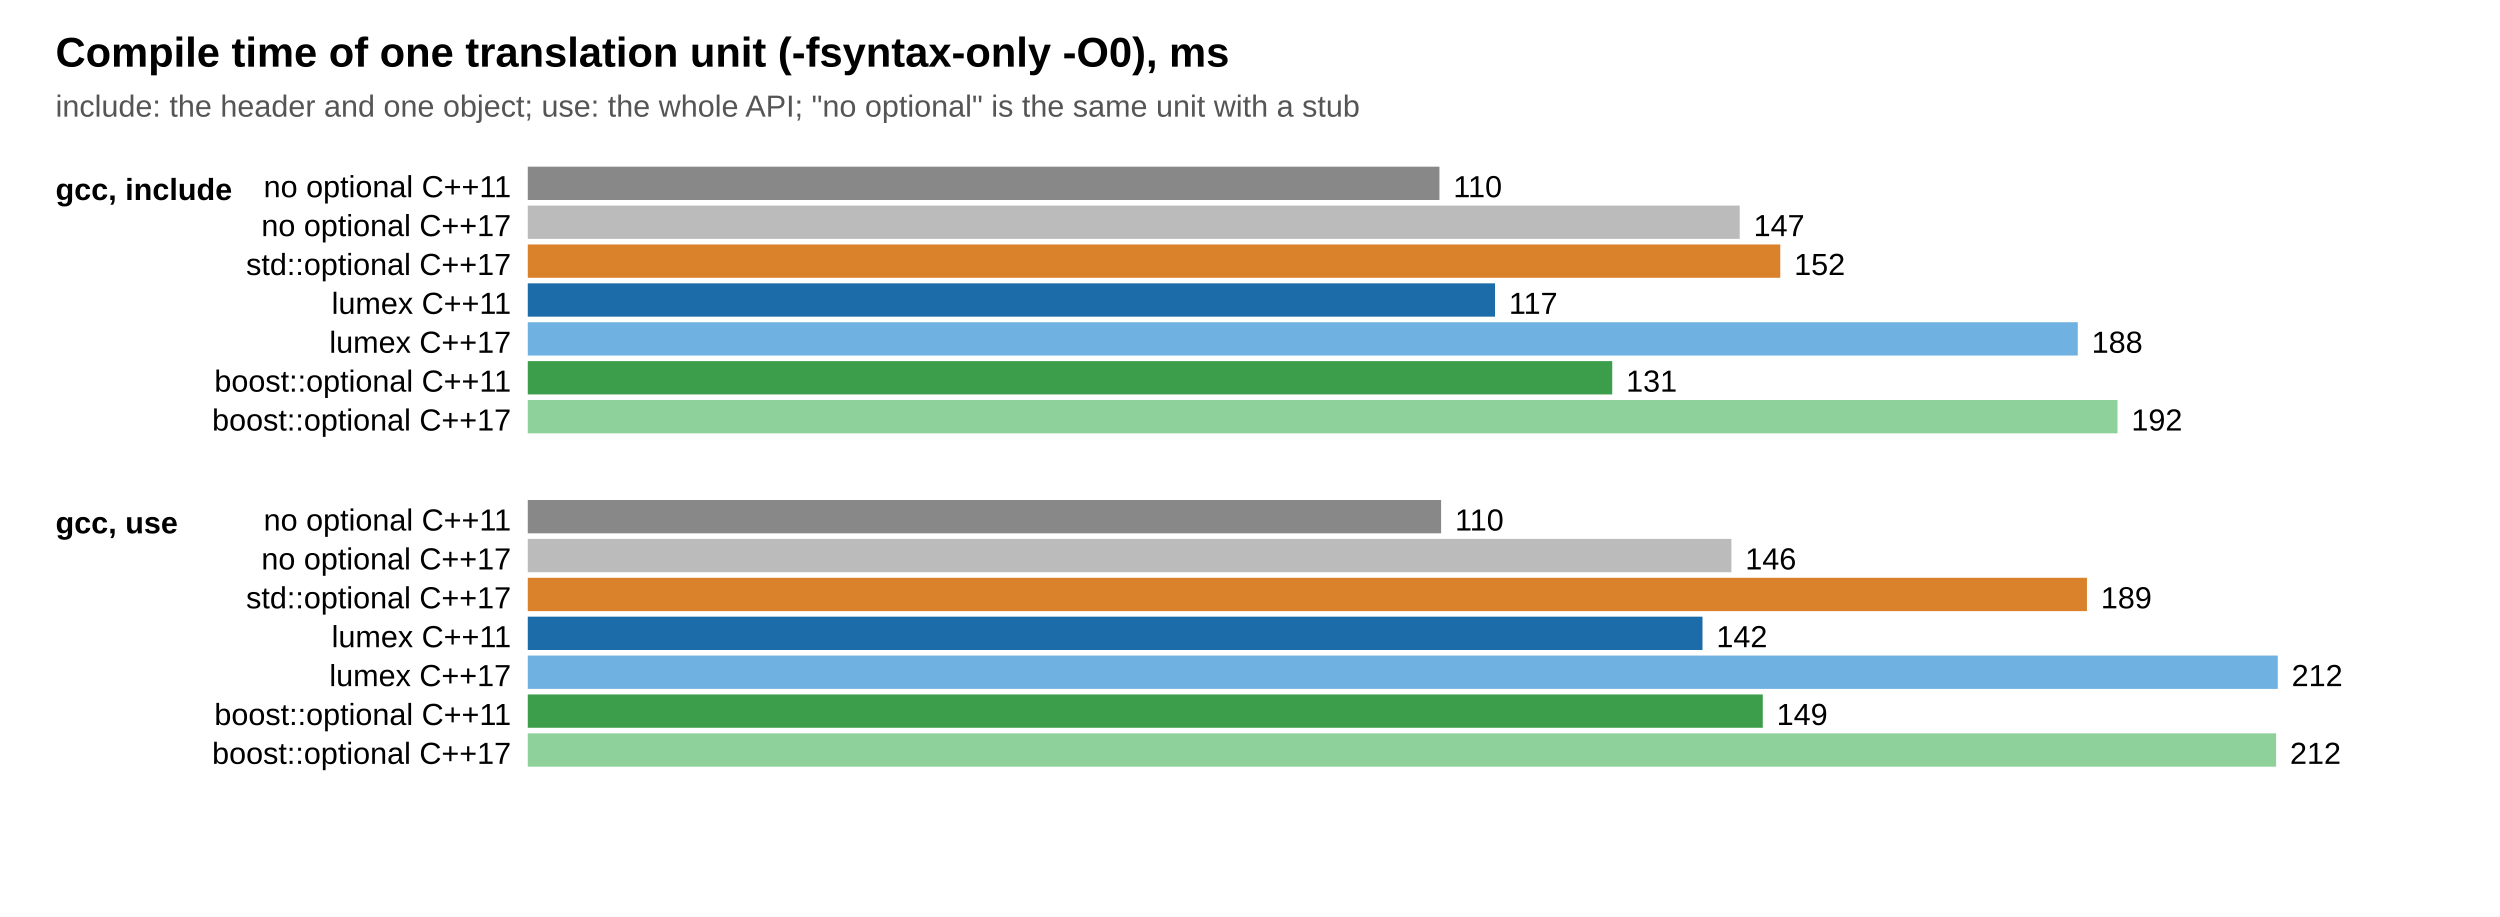
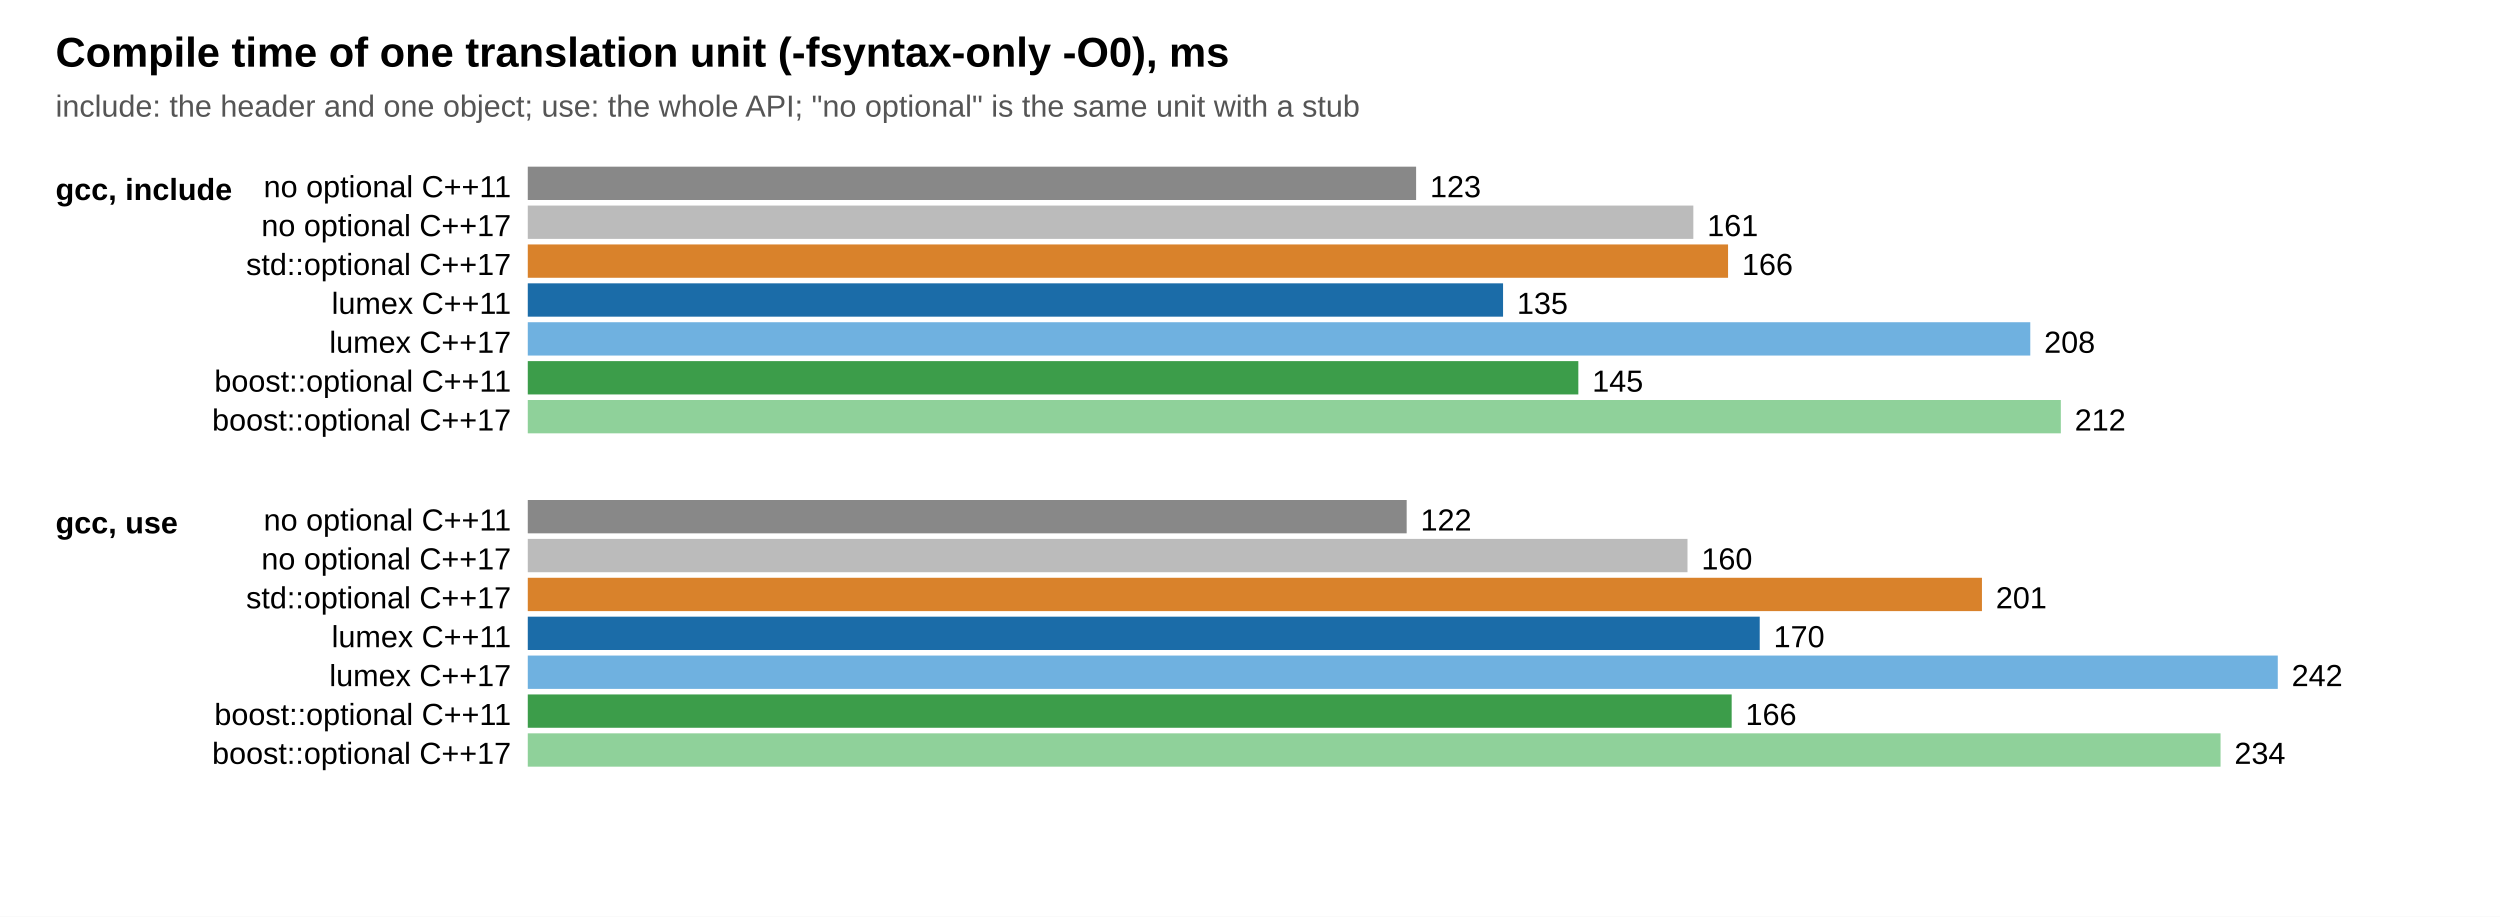
<svg xmlns="http://www.w3.org/2000/svg" width="900" height="330" viewBox="0 0 900 330" font-family="Segoe UI, Arial, sans-serif" font-size="11">
  <rect width="100%" height="100%" fill="#ffffff" />
  <text x="20" y="24" font-size="15" font-weight="bold">Compile time of one translation unit (-fsyntax-only -O0), ms</text>
  <text x="20" y="42" fill="#555">include: the header and one object; use: the whole API; "no optional" is the same unit with a stub</text>
  <text x="20" y="72" font-weight="bold">gcc, include</text>
  <text x="184" y="71" text-anchor="end">no optional C++11</text>
-   <rect x="190" y="60" width="328.2" height="12" fill="#888888" />
-   <text x="523.2" y="71">110</text>
+   <rect x="190" y="60" width="319.8" height="12" fill="#888888" />
+   <text x="514.8" y="71">123</text>
  <text x="184" y="85" text-anchor="end">no optional C++17</text>
-   <rect x="190" y="74" width="436.3" height="12" fill="#bbbbbb" />
-   <text x="631.3" y="85">147</text>
+   <rect x="190" y="74" width="419.6" height="12" fill="#bbbbbb" />
+   <text x="614.6" y="85">161</text>
  <text x="184" y="99" text-anchor="end">std::optional C++17</text>
-   <rect x="190" y="88" width="450.9" height="12" fill="#d9822b" />
-   <text x="645.9" y="99">152</text>
+   <rect x="190" y="88" width="432.1" height="12" fill="#d9822b" />
+   <text x="627.1" y="99">166</text>
  <text x="184" y="113" text-anchor="end">lumex C++11</text>
-   <rect x="190" y="102" width="348.2" height="12" fill="#1b6ca8" />
-   <text x="543.2" y="113">117</text>
+   <rect x="190" y="102" width="351.1" height="12" fill="#1b6ca8" />
+   <text x="546.1" y="113">135</text>
  <text x="184" y="127" text-anchor="end">lumex C++17</text>
-   <rect x="190" y="116" width="558.0" height="12" fill="#6fb1e0" />
-   <text x="753.0" y="127">188</text>
+   <rect x="190" y="116" width="540.9" height="12" fill="#6fb1e0" />
+   <text x="735.9" y="127">208</text>
  <text x="184" y="141" text-anchor="end">boost::optional C++11</text>
-   <rect x="190" y="130" width="390.4" height="12" fill="#3c9d4a" />
-   <text x="585.4" y="141">131</text>
+   <rect x="190" y="130" width="378.2" height="12" fill="#3c9d4a" />
+   <text x="573.2" y="141">145</text>
  <text x="184" y="155" text-anchor="end">boost::optional C++17</text>
-   <rect x="190" y="144" width="572.3" height="12" fill="#8fd19a" />
-   <text x="767.3" y="155">192</text>
+   <rect x="190" y="144" width="551.9" height="12" fill="#8fd19a" />
+   <text x="746.9" y="155">212</text>
  <text x="20" y="192" font-weight="bold">gcc, use</text>
  <text x="184" y="191" text-anchor="end">no optional C++11</text>
-   <rect x="190" y="180" width="328.8" height="12" fill="#888888" />
-   <text x="523.8" y="191">110</text>
+   <rect x="190" y="180" width="316.4" height="12" fill="#888888" />
+   <text x="511.4" y="191">122</text>
  <text x="184" y="205" text-anchor="end">no optional C++17</text>
-   <rect x="190" y="194" width="433.3" height="12" fill="#bbbbbb" />
-   <text x="628.3" y="205">146</text>
+   <rect x="190" y="194" width="417.5" height="12" fill="#bbbbbb" />
+   <text x="612.5" y="205">160</text>
  <text x="184" y="219" text-anchor="end">std::optional C++17</text>
-   <rect x="190" y="208" width="561.3" height="12" fill="#d9822b" />
-   <text x="756.3" y="219">189</text>
+   <rect x="190" y="208" width="523.5" height="12" fill="#d9822b" />
+   <text x="718.5" y="219">201</text>
  <text x="184" y="233" text-anchor="end">lumex C++11</text>
-   <rect x="190" y="222" width="422.9" height="12" fill="#1b6ca8" />
-   <text x="617.9" y="233">142</text>
+   <rect x="190" y="222" width="443.5" height="12" fill="#1b6ca8" />
+   <text x="638.5" y="233">170</text>
  <text x="184" y="247" text-anchor="end">lumex C++17</text>
  <rect x="190" y="236" width="630.0" height="12" fill="#6fb1e0" />
-   <text x="825.0" y="247">212</text>
+   <text x="825.0" y="247">242</text>
  <text x="184" y="261" text-anchor="end">boost::optional C++11</text>
-   <rect x="190" y="250" width="444.6" height="12" fill="#3c9d4a" />
-   <text x="639.6" y="261">149</text>
+   <rect x="190" y="250" width="433.4" height="12" fill="#3c9d4a" />
+   <text x="628.4" y="261">166</text>
  <text x="184" y="275" text-anchor="end">boost::optional C++17</text>
-   <rect x="190" y="264" width="629.4" height="12" fill="#8fd19a" />
-   <text x="824.4" y="275">212</text>
+   <rect x="190" y="264" width="609.4" height="12" fill="#8fd19a" />
+   <text x="804.4" y="275">234</text>
</svg>
